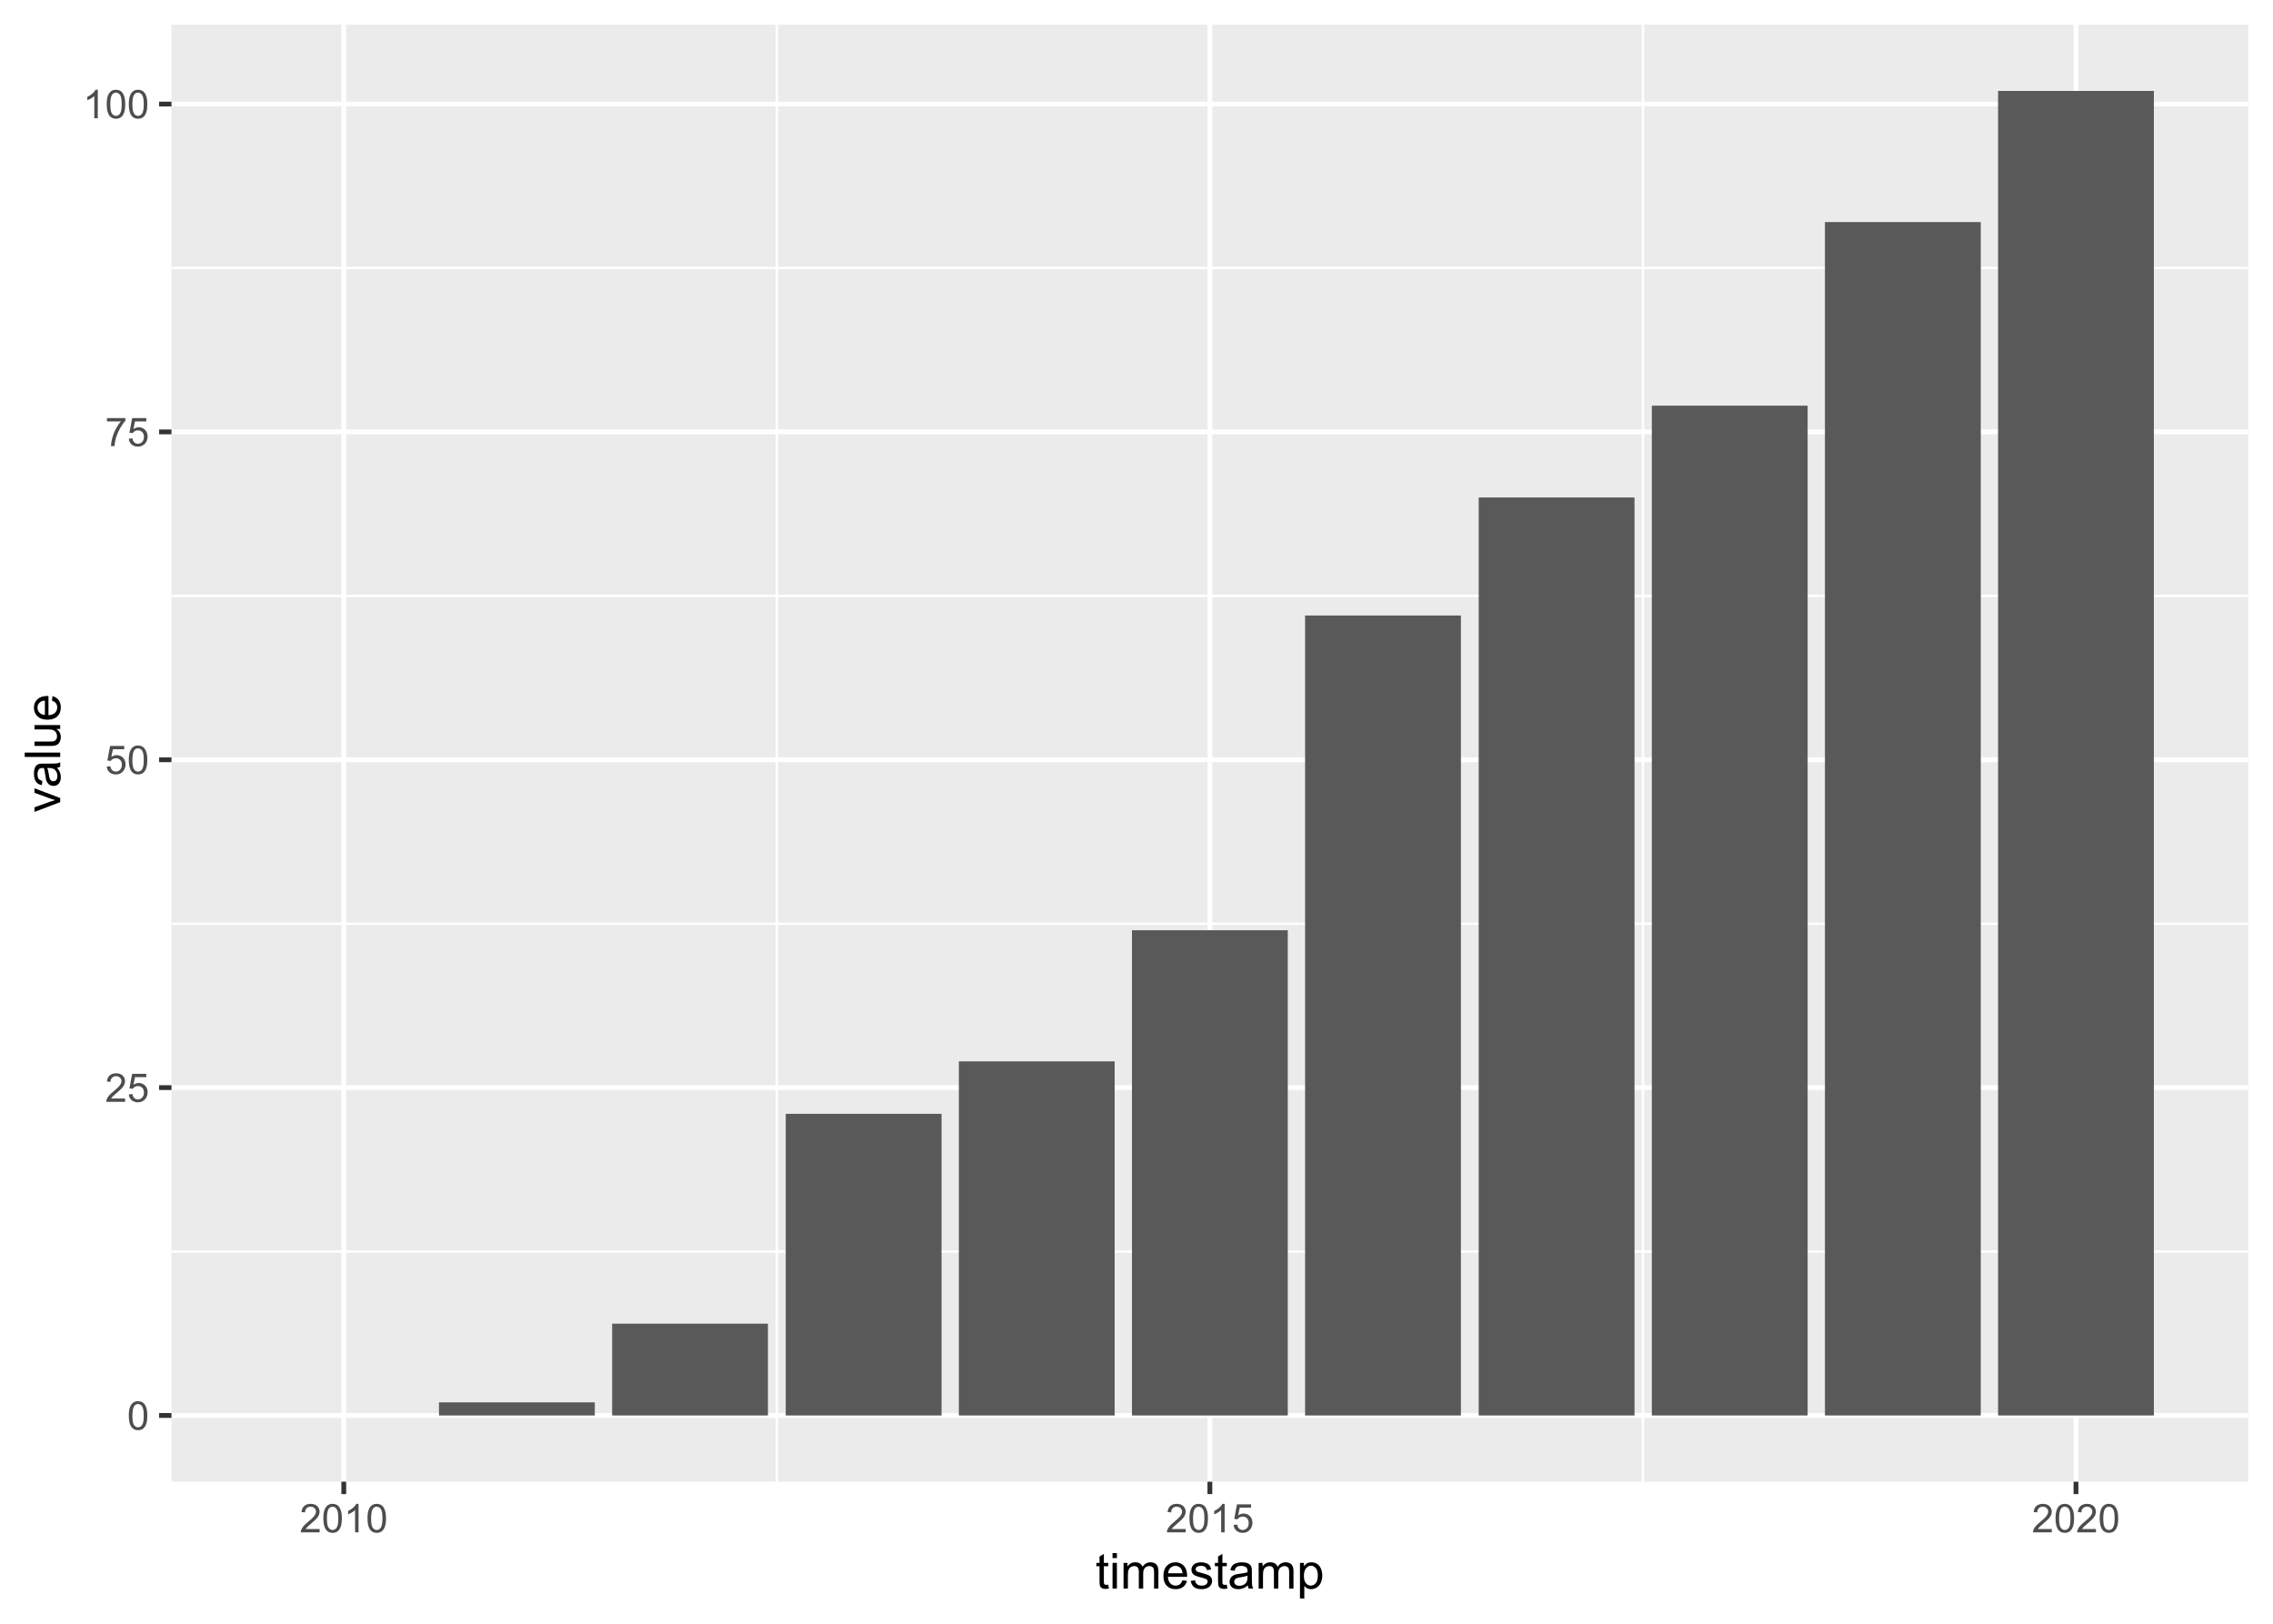
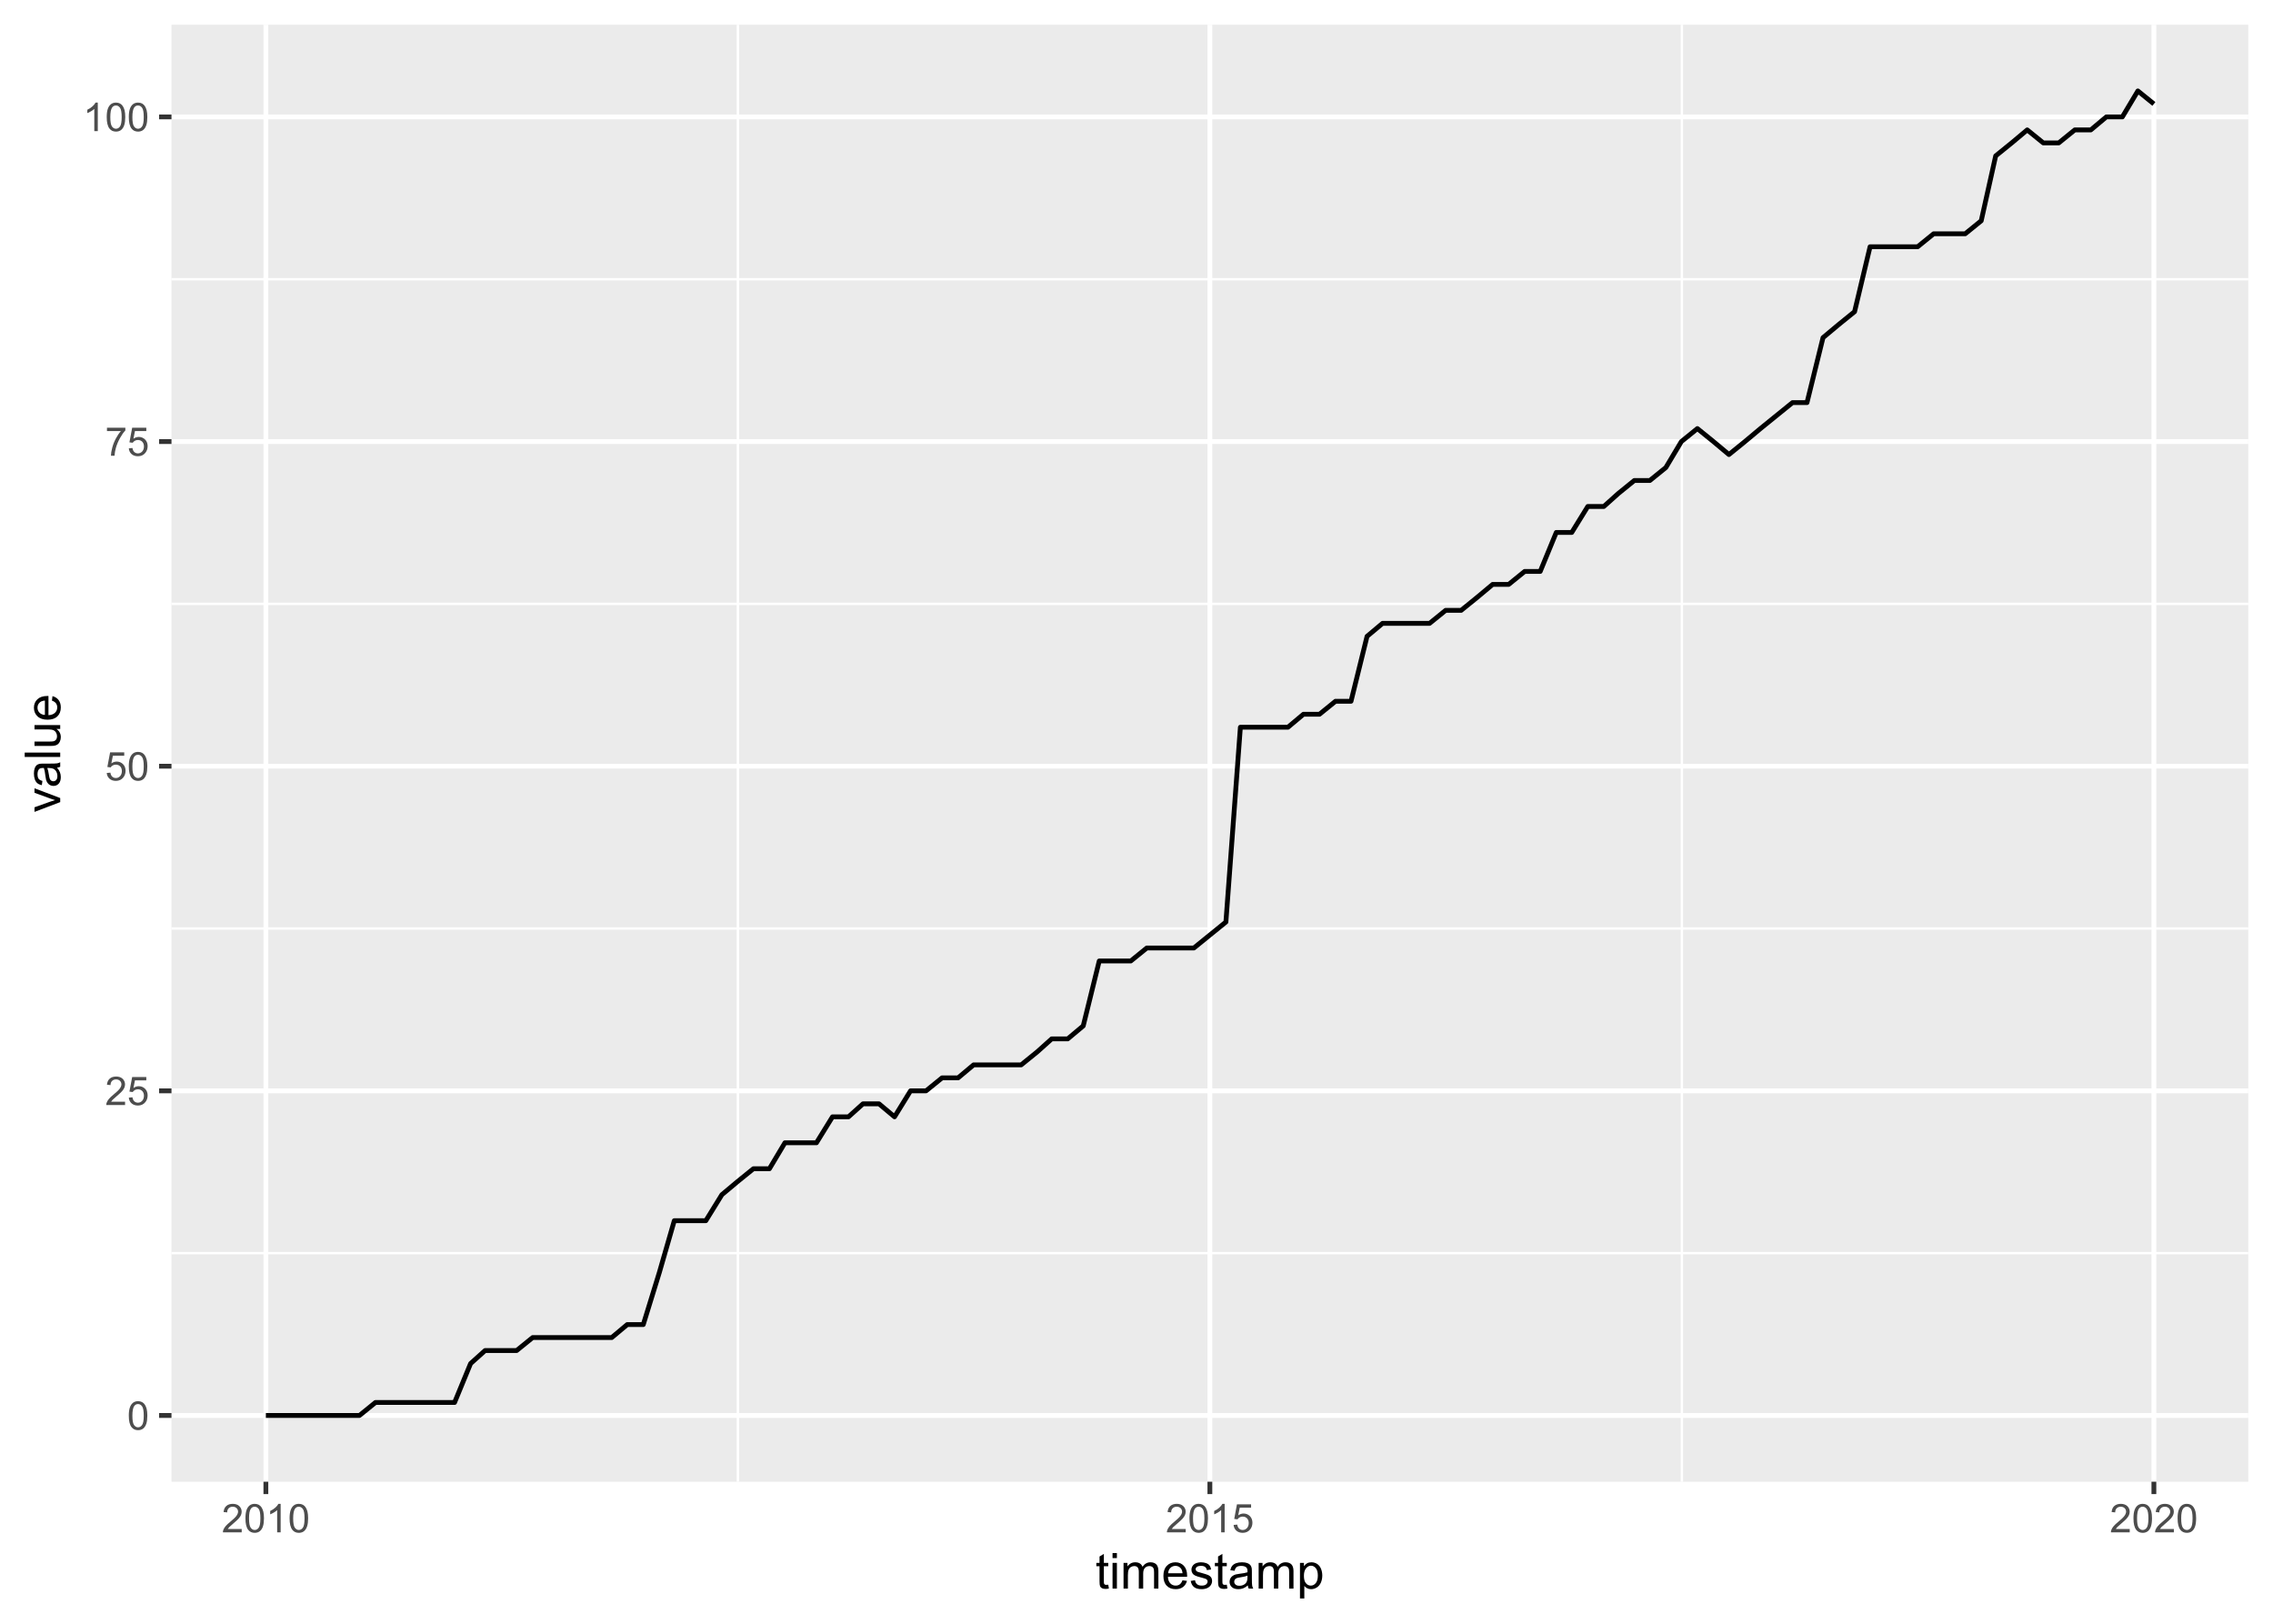
<svg xmlns="http://www.w3.org/2000/svg" xmlns:xlink="http://www.w3.org/1999/xlink" width="504pt" height="360pt" viewBox="0 0 504 360" version="1.1">
  <defs>
    <g>
      <symbol overflow="visible" id="glyph0-0">
        <path style="stroke:none;" d="M 1.102 0 L 1.102 -5.5 L 5.5 -5.5 L 5.5 0 Z M 1.238 -0.137 L 5.363 -0.137 L 5.363 -5.363 L 1.238 -5.363 Z M 1.238 -0.137 " />
      </symbol>
      <symbol overflow="visible" id="glyph0-1">
        <path style="stroke:none;" d="M 0.367 -3.105 C 0.363 -3.848 0.438 -4.445 0.594 -4.902 C 0.742 -5.355 0.973 -5.707 1.277 -5.953 C 1.578 -6.199 1.957 -6.32 2.418 -6.324 C 2.754 -6.32 3.051 -6.254 3.309 -6.121 C 3.562 -5.984 3.773 -5.789 3.938 -5.531 C 4.102 -5.273 4.23 -4.961 4.328 -4.594 C 4.422 -4.227 4.469 -3.73 4.473 -3.105 C 4.469 -2.367 4.395 -1.77 4.242 -1.316 C 4.09 -0.859 3.863 -0.508 3.562 -0.262 C 3.258 -0.016 2.875 0.105 2.418 0.109 C 1.809 0.105 1.332 -0.109 0.988 -0.547 C 0.57 -1.066 0.363 -1.922 0.367 -3.105 Z M 1.16 -3.105 C 1.16 -2.07 1.281 -1.379 1.523 -1.039 C 1.766 -0.695 2.062 -0.527 2.418 -0.527 C 2.773 -0.527 3.074 -0.699 3.316 -1.043 C 3.559 -1.387 3.68 -2.074 3.68 -3.105 C 3.68 -4.145 3.559 -4.832 3.316 -5.172 C 3.074 -5.512 2.77 -5.684 2.41 -5.684 C 2.051 -5.684 1.77 -5.531 1.559 -5.234 C 1.293 -4.844 1.16 -4.137 1.16 -3.105 Z M 1.16 -3.105 " />
      </symbol>
      <symbol overflow="visible" id="glyph0-2">
        <path style="stroke:none;" d="M 4.43 -0.742 L 4.43 0 L 0.266 0 C 0.258 -0.188 0.289 -0.367 0.355 -0.539 C 0.461 -0.82 0.629 -1.098 0.863 -1.375 C 1.094 -1.648 1.434 -1.965 1.879 -2.328 C 2.562 -2.887 3.023 -3.332 3.266 -3.664 C 3.5 -3.988 3.621 -4.301 3.625 -4.594 C 3.621 -4.898 3.512 -5.156 3.297 -5.367 C 3.074 -5.578 2.789 -5.684 2.441 -5.684 C 2.066 -5.684 1.77 -5.57 1.547 -5.348 C 1.32 -5.125 1.207 -4.816 1.207 -4.422 L 0.414 -4.504 C 0.465 -5.094 0.668 -5.543 1.027 -5.855 C 1.379 -6.164 1.855 -6.32 2.457 -6.324 C 3.059 -6.32 3.539 -6.152 3.891 -5.82 C 4.242 -5.484 4.418 -5.07 4.422 -4.578 C 4.418 -4.32 4.367 -4.074 4.266 -3.832 C 4.164 -3.59 3.992 -3.332 3.754 -3.062 C 3.512 -2.793 3.113 -2.426 2.562 -1.957 C 2.094 -1.566 1.797 -1.301 1.664 -1.16 C 1.531 -1.02 1.422 -0.879 1.34 -0.742 Z M 4.43 -0.742 " />
      </symbol>
      <symbol overflow="visible" id="glyph0-3">
        <path style="stroke:none;" d="M 0.367 -1.648 L 1.176 -1.719 C 1.234 -1.32 1.375 -1.023 1.594 -0.824 C 1.812 -0.625 2.078 -0.527 2.391 -0.527 C 2.762 -0.527 3.074 -0.668 3.336 -0.949 C 3.59 -1.23 3.719 -1.602 3.723 -2.066 C 3.719 -2.504 3.594 -2.852 3.348 -3.109 C 3.098 -3.363 2.773 -3.492 2.375 -3.492 C 2.125 -3.492 1.902 -3.434 1.703 -3.32 C 1.5 -3.207 1.344 -3.062 1.23 -2.883 L 0.504 -2.977 L 1.113 -6.215 L 4.246 -6.215 L 4.246 -5.473 L 1.73 -5.473 L 1.391 -3.781 C 1.766 -4.039 2.164 -4.172 2.582 -4.176 C 3.129 -4.172 3.594 -3.98 3.973 -3.605 C 4.352 -3.223 4.539 -2.734 4.543 -2.137 C 4.539 -1.562 4.375 -1.07 4.043 -0.656 C 3.637 -0.148 3.086 0.105 2.391 0.109 C 1.816 0.105 1.348 -0.051 0.984 -0.371 C 0.621 -0.691 0.414 -1.117 0.367 -1.648 Z M 0.367 -1.648 " />
      </symbol>
      <symbol overflow="visible" id="glyph0-4">
        <path style="stroke:none;" d="M 0.418 -5.473 L 0.418 -6.219 L 4.496 -6.219 L 4.496 -5.617 C 4.09 -5.188 3.691 -4.621 3.301 -3.914 C 2.902 -3.203 2.602 -2.473 2.391 -1.73 C 2.234 -1.199 2.133 -0.625 2.094 0 L 1.297 0 C 1.305 -0.492 1.402 -1.09 1.59 -1.793 C 1.773 -2.496 2.043 -3.172 2.391 -3.824 C 2.738 -4.477 3.109 -5.027 3.504 -5.473 Z M 0.418 -5.473 " />
      </symbol>
      <symbol overflow="visible" id="glyph0-5">
        <path style="stroke:none;" d="M 3.277 0 L 2.504 0 L 2.504 -4.93 C 2.316 -4.75 2.074 -4.574 1.773 -4.395 C 1.469 -4.215 1.195 -4.082 0.957 -3.996 L 0.957 -4.742 C 1.387 -4.941 1.766 -5.188 2.09 -5.48 C 2.414 -5.77 2.645 -6.051 2.781 -6.324 L 3.277 -6.324 Z M 3.277 0 " />
      </symbol>
      <symbol overflow="visible" id="glyph1-0">
        <path style="stroke:none;" d="M 1.375 0 L 1.375 -6.875 L 6.875 -6.875 L 6.875 0 Z M 1.547 -0.172 L 6.703 -0.172 L 6.703 -6.703 L 1.547 -6.703 Z M 1.547 -0.172 " />
      </symbol>
      <symbol overflow="visible" id="glyph1-1">
        <path style="stroke:none;" d="M 2.836 -0.863 L 2.977 -0.012 C 2.703 0.043 2.457 0.07 2.246 0.074 C 1.891 0.07 1.621 0.02 1.43 -0.09 C 1.234 -0.199 1.098 -0.348 1.02 -0.527 C 0.941 -0.707 0.902 -1.086 0.902 -1.672 L 0.902 -4.953 L 0.195 -4.953 L 0.195 -5.703 L 0.902 -5.703 L 0.902 -7.117 L 1.863 -7.695 L 1.863 -5.703 L 2.836 -5.703 L 2.836 -4.953 L 1.863 -4.953 L 1.863 -1.617 C 1.863 -1.34 1.879 -1.16 1.914 -1.086 C 1.945 -1.004 2 -0.941 2.078 -0.898 C 2.152 -0.848 2.262 -0.824 2.41 -0.828 C 2.516 -0.824 2.66 -0.836 2.836 -0.863 Z M 2.836 -0.863 " />
      </symbol>
      <symbol overflow="visible" id="glyph1-2">
        <path style="stroke:none;" d="M 0.73 -6.762 L 0.73 -7.875 L 1.695 -7.875 L 1.695 -6.762 Z M 0.73 0 L 0.73 -5.703 L 1.695 -5.703 L 1.695 0 Z M 0.73 0 " />
      </symbol>
      <symbol overflow="visible" id="glyph1-3">
        <path style="stroke:none;" d="M 0.727 0 L 0.727 -5.703 L 1.59 -5.703 L 1.59 -4.902 C 1.766 -5.18 2.004 -5.406 2.305 -5.578 C 2.598 -5.746 2.938 -5.828 3.32 -5.832 C 3.738 -5.828 4.086 -5.742 4.359 -5.566 C 4.629 -5.391 4.816 -5.145 4.93 -4.836 C 5.379 -5.496 5.969 -5.828 6.691 -5.832 C 7.254 -5.828 7.688 -5.672 7.996 -5.363 C 8.297 -5.047 8.449 -4.566 8.453 -3.914 L 8.453 0 L 7.492 0 L 7.492 -3.594 C 7.488 -3.977 7.457 -4.254 7.398 -4.426 C 7.332 -4.594 7.219 -4.734 7.059 -4.84 C 6.891 -4.941 6.695 -4.992 6.477 -4.996 C 6.07 -4.992 5.738 -4.859 5.477 -4.594 C 5.211 -4.328 5.078 -3.898 5.082 -3.312 L 5.082 0 L 4.113 0 L 4.113 -3.707 C 4.113 -4.133 4.031 -4.453 3.875 -4.672 C 3.715 -4.883 3.461 -4.992 3.105 -4.996 C 2.832 -4.992 2.578 -4.922 2.348 -4.781 C 2.117 -4.637 1.949 -4.426 1.848 -4.152 C 1.738 -3.875 1.688 -3.477 1.691 -2.961 L 1.691 0 Z M 0.727 0 " />
      </symbol>
      <symbol overflow="visible" id="glyph1-4">
        <path style="stroke:none;" d="M 4.629 -1.836 L 5.629 -1.715 C 5.469 -1.125 5.176 -0.672 4.75 -0.352 C 4.324 -0.031 3.781 0.129 3.121 0.129 C 2.281 0.129 1.617 -0.125 1.133 -0.641 C 0.641 -1.152 0.398 -1.875 0.402 -2.805 C 0.398 -3.762 0.645 -4.504 1.145 -5.035 C 1.637 -5.562 2.277 -5.828 3.066 -5.832 C 3.824 -5.828 4.449 -5.57 4.934 -5.051 C 5.418 -4.531 5.66 -3.801 5.66 -2.863 C 5.66 -2.805 5.656 -2.719 5.656 -2.605 L 1.402 -2.605 C 1.434 -1.977 1.613 -1.496 1.934 -1.164 C 2.25 -0.828 2.645 -0.66 3.125 -0.664 C 3.477 -0.66 3.781 -0.754 4.031 -0.945 C 4.281 -1.129 4.48 -1.426 4.629 -1.836 Z M 1.457 -3.398 L 4.641 -3.398 C 4.598 -3.879 4.473 -4.238 4.273 -4.48 C 3.961 -4.852 3.562 -5.039 3.078 -5.039 C 2.629 -5.039 2.258 -4.891 1.957 -4.594 C 1.652 -4.297 1.484 -3.898 1.457 -3.398 Z M 1.457 -3.398 " />
      </symbol>
      <symbol overflow="visible" id="glyph1-5">
        <path style="stroke:none;" d="M 0.34 -1.703 L 1.293 -1.852 C 1.344 -1.469 1.492 -1.172 1.742 -0.969 C 1.984 -0.762 2.328 -0.66 2.773 -0.664 C 3.211 -0.66 3.539 -0.75 3.758 -0.934 C 3.969 -1.113 4.078 -1.328 4.082 -1.574 C 4.078 -1.789 3.984 -1.961 3.797 -2.09 C 3.664 -2.172 3.332 -2.281 2.809 -2.418 C 2.098 -2.594 1.605 -2.75 1.332 -2.883 C 1.055 -3.012 0.848 -3.191 0.711 -3.422 C 0.566 -3.652 0.496 -3.906 0.5 -4.188 C 0.496 -4.441 0.555 -4.676 0.672 -4.895 C 0.785 -5.105 0.945 -5.289 1.148 -5.438 C 1.297 -5.547 1.5 -5.637 1.762 -5.715 C 2.02 -5.789 2.301 -5.828 2.602 -5.832 C 3.047 -5.828 3.438 -5.766 3.777 -5.637 C 4.113 -5.508 4.363 -5.332 4.527 -5.113 C 4.688 -4.891 4.797 -4.598 4.859 -4.234 L 3.914 -4.102 C 3.871 -4.395 3.746 -4.621 3.543 -4.789 C 3.336 -4.953 3.043 -5.039 2.668 -5.039 C 2.223 -5.039 1.906 -4.965 1.719 -4.816 C 1.523 -4.668 1.43 -4.496 1.434 -4.301 C 1.43 -4.176 1.469 -4.062 1.551 -3.965 C 1.629 -3.859 1.754 -3.773 1.922 -3.707 C 2.016 -3.668 2.301 -3.586 2.777 -3.461 C 3.461 -3.273 3.938 -3.121 4.207 -3.008 C 4.477 -2.891 4.688 -2.723 4.844 -2.504 C 4.996 -2.277 5.074 -2.004 5.074 -1.676 C 5.074 -1.352 4.98 -1.047 4.793 -0.766 C 4.605 -0.48 4.332 -0.262 3.98 -0.105 C 3.621 0.051 3.223 0.129 2.777 0.129 C 2.035 0.129 1.469 -0.023 1.082 -0.332 C 0.691 -0.641 0.445 -1.098 0.34 -1.703 Z M 0.34 -1.703 " />
      </symbol>
      <symbol overflow="visible" id="glyph1-6">
        <path style="stroke:none;" d="M 4.445 -0.703 C 4.086 -0.398 3.742 -0.184 3.414 -0.059 C 3.082 0.066 2.727 0.129 2.348 0.129 C 1.719 0.129 1.238 -0.023 0.902 -0.328 C 0.566 -0.633 0.398 -1.023 0.398 -1.504 C 0.398 -1.781 0.461 -2.035 0.586 -2.27 C 0.711 -2.496 0.875 -2.684 1.086 -2.824 C 1.289 -2.965 1.523 -3.07 1.781 -3.141 C 1.969 -3.191 2.254 -3.238 2.641 -3.289 C 3.418 -3.375 3.992 -3.488 4.367 -3.621 C 4.367 -3.754 4.371 -3.836 4.371 -3.871 C 4.371 -4.266 4.277 -4.543 4.098 -4.703 C 3.848 -4.918 3.48 -5.027 2.996 -5.031 C 2.539 -5.027 2.203 -4.949 1.988 -4.793 C 1.77 -4.633 1.609 -4.352 1.508 -3.949 L 0.562 -4.078 C 0.648 -4.48 0.789 -4.805 0.988 -5.055 C 1.184 -5.301 1.469 -5.492 1.844 -5.629 C 2.215 -5.762 2.645 -5.828 3.137 -5.832 C 3.621 -5.828 4.02 -5.773 4.324 -5.66 C 4.629 -5.543 4.852 -5.398 4.996 -5.227 C 5.137 -5.055 5.238 -4.836 5.297 -4.57 C 5.328 -4.406 5.344 -4.109 5.344 -3.68 L 5.344 -2.391 C 5.344 -1.492 5.363 -0.922 5.406 -0.684 C 5.445 -0.445 5.527 -0.219 5.648 0 L 4.641 0 C 4.539 -0.199 4.473 -0.434 4.445 -0.703 Z M 4.367 -2.863 C 4.012 -2.719 3.488 -2.598 2.789 -2.496 C 2.391 -2.438 2.105 -2.371 1.941 -2.301 C 1.773 -2.227 1.648 -2.121 1.562 -1.988 C 1.473 -1.848 1.43 -1.695 1.43 -1.531 C 1.43 -1.27 1.527 -1.055 1.723 -0.887 C 1.918 -0.711 2.203 -0.625 2.578 -0.629 C 2.949 -0.625 3.277 -0.707 3.57 -0.871 C 3.859 -1.031 4.074 -1.254 4.211 -1.543 C 4.312 -1.754 4.363 -2.078 4.367 -2.508 Z M 4.367 -2.863 " />
      </symbol>
      <symbol overflow="visible" id="glyph1-7">
        <path style="stroke:none;" d="M 0.727 2.188 L 0.727 -5.703 L 1.605 -5.703 L 1.605 -4.961 C 1.812 -5.25 2.047 -5.469 2.309 -5.613 C 2.57 -5.758 2.887 -5.828 3.262 -5.832 C 3.746 -5.828 4.176 -5.703 4.551 -5.457 C 4.922 -5.203 5.203 -4.852 5.391 -4.395 C 5.578 -3.938 5.672 -3.438 5.676 -2.895 C 5.672 -2.309 5.566 -1.781 5.359 -1.316 C 5.148 -0.848 4.844 -0.488 4.449 -0.242 C 4.047 0.008 3.629 0.129 3.191 0.129 C 2.867 0.129 2.578 0.062 2.32 -0.074 C 2.062 -0.211 1.852 -0.383 1.691 -0.59 L 1.691 2.188 Z M 1.602 -2.82 C 1.598 -2.082 1.746 -1.539 2.047 -1.191 C 2.34 -0.836 2.699 -0.66 3.125 -0.664 C 3.551 -0.66 3.918 -0.844 4.227 -1.211 C 4.531 -1.574 4.688 -2.137 4.688 -2.898 C 4.688 -3.625 4.535 -4.168 4.238 -4.531 C 3.938 -4.891 3.582 -5.074 3.168 -5.074 C 2.754 -5.074 2.391 -4.879 2.074 -4.496 C 1.758 -4.109 1.598 -3.551 1.602 -2.82 Z M 1.602 -2.82 " />
      </symbol>
      <symbol overflow="visible" id="glyph2-0">
        <path style="stroke:none;" d="M 0 -1.375 L -6.875 -1.375 L -6.875 -6.875 L 0 -6.875 Z M -0.172 -1.547 L -0.172 -6.703 L -6.703 -6.703 L -6.703 -1.547 Z M -0.172 -1.547 " />
      </symbol>
      <symbol overflow="visible" id="glyph2-1">
        <path style="stroke:none;" d="M 0 -2.309 L -5.703 -0.141 L -5.703 -1.16 L -2.289 -2.383 C -1.918 -2.512 -1.535 -2.633 -1.137 -2.75 C -1.438 -2.832 -1.797 -2.953 -2.223 -3.109 L -5.703 -4.379 L -5.703 -5.371 L 0 -3.211 Z M 0 -2.309 " />
      </symbol>
      <symbol overflow="visible" id="glyph2-2">
        <path style="stroke:none;" d="M -0.703 -4.445 C -0.398 -4.086 -0.184 -3.742 -0.059 -3.414 C 0.066 -3.082 0.129 -2.727 0.129 -2.348 C 0.129 -1.719 -0.023 -1.238 -0.328 -0.902 C -0.633 -0.566 -1.023 -0.398 -1.504 -0.398 C -1.781 -0.398 -2.035 -0.461 -2.27 -0.586 C -2.496 -0.711 -2.684 -0.875 -2.824 -1.086 C -2.965 -1.289 -3.07 -1.523 -3.141 -1.785 C -3.191 -1.969 -3.238 -2.254 -3.289 -2.641 C -3.375 -3.418 -3.488 -3.992 -3.621 -4.367 C -3.754 -4.367 -3.836 -4.371 -3.871 -4.371 C -4.266 -4.371 -4.543 -4.277 -4.703 -4.098 C -4.918 -3.848 -5.027 -3.48 -5.031 -2.996 C -5.027 -2.539 -4.949 -2.203 -4.793 -1.988 C -4.633 -1.77 -4.352 -1.609 -3.949 -1.508 L -4.078 -0.562 C -4.48 -0.648 -4.805 -0.789 -5.055 -0.988 C -5.301 -1.184 -5.492 -1.469 -5.629 -1.844 C -5.762 -2.215 -5.828 -2.645 -5.832 -3.137 C -5.828 -3.621 -5.773 -4.02 -5.66 -4.324 C -5.543 -4.629 -5.398 -4.852 -5.227 -4.996 C -5.055 -5.137 -4.836 -5.238 -4.57 -5.297 C -4.406 -5.328 -4.109 -5.344 -3.68 -5.344 L -2.391 -5.344 C -1.492 -5.344 -0.922 -5.363 -0.684 -5.406 C -0.445 -5.445 -0.219 -5.527 0 -5.648 L 0 -4.641 C -0.199 -4.539 -0.434 -4.473 -0.703 -4.445 Z M -2.863 -4.367 C -2.719 -4.012 -2.598 -3.488 -2.496 -2.789 C -2.438 -2.391 -2.371 -2.109 -2.301 -1.945 C -2.227 -1.781 -2.121 -1.652 -1.988 -1.562 C -1.848 -1.473 -1.695 -1.43 -1.531 -1.43 C -1.27 -1.43 -1.055 -1.527 -0.887 -1.723 C -0.711 -1.918 -0.625 -2.203 -0.629 -2.578 C -0.625 -2.949 -0.707 -3.277 -0.871 -3.57 C -1.031 -3.859 -1.254 -4.074 -1.543 -4.211 C -1.754 -4.312 -2.078 -4.363 -2.508 -4.367 Z M -2.863 -4.367 " />
      </symbol>
      <symbol overflow="visible" id="glyph2-3">
        <path style="stroke:none;" d="M 0 -0.703 L -7.875 -0.703 L -7.875 -1.672 L 0 -1.672 Z M 0 -0.703 " />
      </symbol>
      <symbol overflow="visible" id="glyph2-4">
        <path style="stroke:none;" d="M 0 -4.465 L -0.836 -4.465 C -0.191 -4.02 0.129 -3.414 0.129 -2.652 C 0.129 -2.312 0.066 -2 -0.062 -1.711 C -0.191 -1.418 -0.355 -1.199 -0.551 -1.059 C -0.746 -0.914 -0.984 -0.816 -1.266 -0.762 C -1.453 -0.723 -1.754 -0.703 -2.172 -0.703 L -5.703 -0.703 L -5.703 -1.672 L -2.539 -1.672 C -2.031 -1.668 -1.691 -1.688 -1.52 -1.73 C -1.262 -1.785 -1.062 -1.914 -0.918 -2.113 C -0.773 -2.309 -0.703 -2.555 -0.703 -2.848 C -0.703 -3.137 -0.777 -3.406 -0.926 -3.66 C -1.074 -3.914 -1.273 -4.094 -1.531 -4.199 C -1.785 -4.305 -2.16 -4.359 -2.648 -4.359 L -5.703 -4.359 L -5.703 -5.328 L 0 -5.328 Z M 0 -4.465 " />
      </symbol>
      <symbol overflow="visible" id="glyph2-5">
        <path style="stroke:none;" d="M -1.836 -4.629 L -1.715 -5.629 C -1.125 -5.469 -0.672 -5.176 -0.352 -4.75 C -0.031 -4.324 0.129 -3.781 0.129 -3.121 C 0.129 -2.281 -0.125 -1.617 -0.641 -1.133 C -1.152 -0.641 -1.875 -0.398 -2.805 -0.402 C -3.762 -0.398 -4.504 -0.645 -5.035 -1.145 C -5.562 -1.637 -5.828 -2.277 -5.832 -3.066 C -5.828 -3.824 -5.57 -4.449 -5.051 -4.934 C -4.531 -5.418 -3.801 -5.66 -2.863 -5.66 C -2.805 -5.66 -2.719 -5.656 -2.605 -5.656 L -2.605 -1.402 C -1.977 -1.434 -1.496 -1.613 -1.164 -1.934 C -0.828 -2.25 -0.66 -2.645 -0.664 -3.125 C -0.66 -3.477 -0.754 -3.781 -0.941 -4.031 C -1.125 -4.281 -1.422 -4.48 -1.836 -4.629 Z M -3.398 -1.457 L -3.398 -4.641 C -3.879 -4.598 -4.238 -4.473 -4.48 -4.273 C -4.852 -3.961 -5.039 -3.562 -5.039 -3.078 C -5.039 -2.629 -4.891 -2.258 -4.594 -1.957 C -4.297 -1.652 -3.898 -1.484 -3.398 -1.457 Z M -3.398 -1.457 " />
      </symbol>
    </g>
    <clipPath id="clip1">
      <path d="M 38.023 5.48 L 498.523 5.48 L 498.523 328.512 L 38.023 328.512 Z M 38.023 5.48 " />
    </clipPath>
    <clipPath id="clip2">
-       <path d="M 38.023 277 L 498.523 277 L 498.523 278 L 38.023 278 Z M 38.023 277 " />
+       <path d="M 38.023 277 L 498.523 277 L 498.523 279 L 38.023 279 Z M 38.023 277 " />
    </clipPath>
    <clipPath id="clip3">
-       <path d="M 38.023 204 L 498.523 204 L 498.523 206 L 38.023 206 Z M 38.023 204 " />
+       <path d="M 38.023 205 L 498.523 205 L 498.523 207 L 38.023 207 Z M 38.023 205 " />
    </clipPath>
    <clipPath id="clip4">
-       <path d="M 38.023 131 L 498.523 131 L 498.523 133 L 38.023 133 Z M 38.023 131 " />
+       <path d="M 38.023 133 L 498.523 133 L 498.523 135 L 38.023 135 Z M 38.023 133 " />
    </clipPath>
    <clipPath id="clip5">
-       <path d="M 38.023 59 L 498.523 59 L 498.523 60 L 38.023 60 Z M 38.023 59 " />
+       <path d="M 38.023 61 L 498.523 61 L 498.523 63 L 38.023 63 Z M 38.023 61 " />
    </clipPath>
    <clipPath id="clip6">
-       <path d="M 171 5.48 L 173 5.48 L 173 328.512 L 171 328.512 Z M 171 5.48 " />
+       <path d="M 163 5.48 L 164 5.48 L 164 328.512 L 163 328.512 Z M 163 5.48 " />
    </clipPath>
    <clipPath id="clip7">
-       <path d="M 364 5.48 L 365 5.48 L 365 328.512 L 364 328.512 Z M 364 5.48 " />
+       <path d="M 372 5.48 L 374 5.48 L 374 328.512 L 372 328.512 Z M 372 5.48 " />
    </clipPath>
    <clipPath id="clip8">
      <path d="M 38.023 313 L 498.523 313 L 498.523 315 L 38.023 315 Z M 38.023 313 " />
    </clipPath>
    <clipPath id="clip9">
-       <path d="M 38.023 240 L 498.523 240 L 498.523 242 L 38.023 242 Z M 38.023 240 " />
+       <path d="M 38.023 241 L 498.523 241 L 498.523 243 L 38.023 243 Z M 38.023 241 " />
    </clipPath>
    <clipPath id="clip10">
-       <path d="M 38.023 167 L 498.523 167 L 498.523 169 L 38.023 169 Z M 38.023 167 " />
+       <path d="M 38.023 169 L 498.523 169 L 498.523 171 L 38.023 171 Z M 38.023 169 " />
    </clipPath>
    <clipPath id="clip11">
-       <path d="M 38.023 95 L 498.523 95 L 498.523 97 L 38.023 97 Z M 38.023 95 " />
+       <path d="M 38.023 97 L 498.523 97 L 498.523 99 L 38.023 99 Z M 38.023 97 " />
    </clipPath>
    <clipPath id="clip12">
-       <path d="M 38.023 22 L 498.523 22 L 498.523 24 L 38.023 24 Z M 38.023 22 " />
+       <path d="M 38.023 25 L 498.523 25 L 498.523 27 L 38.023 27 Z M 38.023 25 " />
    </clipPath>
    <clipPath id="clip13">
-       <path d="M 75 5.48 L 77 5.48 L 77 328.512 L 75 328.512 Z M 75 5.48 " />
+       <path d="M 58 5.48 L 60 5.48 L 60 328.512 L 58 328.512 Z M 58 5.48 " />
    </clipPath>
    <clipPath id="clip14">
      <path d="M 267 5.48 L 269 5.48 L 269 328.512 L 267 328.512 Z M 267 5.48 " />
    </clipPath>
    <clipPath id="clip15">
-       <path d="M 459 5.48 L 461 5.48 L 461 328.512 L 459 328.512 Z M 459 5.48 " />
+       <path d="M 477 5.48 L 479 5.48 L 479 328.512 L 477 328.512 Z M 477 5.48 " />
    </clipPath>
  </defs>
  <g id="surface4">
    <rect x="0" y="0" width="504" height="360" style="fill:rgb(100%,100%,100%);fill-opacity:1;stroke:none;" />
    <rect x="0" y="0" width="504" height="360" style="fill:rgb(100%,100%,100%);fill-opacity:1;stroke:none;" />
    <path style="fill:none;stroke-width:1.067;stroke-linecap:round;stroke-linejoin:round;stroke:rgb(100%,100%,100%);stroke-opacity:1;stroke-miterlimit:10;" d="M 0 360 L 504 360 L 504 0 L 0 0 Z M 0 360 " />
    <g clip-path="url(#clip1)" clip-rule="nonzero">
      <path style=" stroke:none;fill-rule:nonzero;fill:rgb(92.157%,92.157%,92.157%);fill-opacity:1;" d="M 38.023 328.508 L 498.523 328.508 L 498.523 5.477 L 38.023 5.477 Z M 38.023 328.508 " />
    </g>
    <g clip-path="url(#clip2)" clip-rule="nonzero">
-       <path style="fill:none;stroke-width:0.533;stroke-linecap:butt;stroke-linejoin:round;stroke:rgb(100%,100%,100%);stroke-opacity:1;stroke-miterlimit:10;" d="M 38.023 277.48 L 498.52 277.48 " />
+       <path style="fill:none;stroke-width:0.533;stroke-linecap:butt;stroke-linejoin:round;stroke:rgb(100%,100%,100%);stroke-opacity:1;stroke-miterlimit:10;" d="M 38.023 277.836 L 498.52 277.836 " />
    </g>
    <g clip-path="url(#clip3)" clip-rule="nonzero">
-       <path style="fill:none;stroke-width:0.533;stroke-linecap:butt;stroke-linejoin:round;stroke:rgb(100%,100%,100%);stroke-opacity:1;stroke-miterlimit:10;" d="M 38.023 204.793 L 498.52 204.793 " />
+       <path style="fill:none;stroke-width:0.533;stroke-linecap:butt;stroke-linejoin:round;stroke:rgb(100%,100%,100%);stroke-opacity:1;stroke-miterlimit:10;" d="M 38.023 205.863 L 498.52 205.863 " />
    </g>
    <g clip-path="url(#clip4)" clip-rule="nonzero">
-       <path style="fill:none;stroke-width:0.533;stroke-linecap:butt;stroke-linejoin:round;stroke:rgb(100%,100%,100%);stroke-opacity:1;stroke-miterlimit:10;" d="M 38.023 132.105 L 498.52 132.105 " />
+       <path style="fill:none;stroke-width:0.533;stroke-linecap:butt;stroke-linejoin:round;stroke:rgb(100%,100%,100%);stroke-opacity:1;stroke-miterlimit:10;" d="M 38.023 133.887 L 498.52 133.887 " />
    </g>
    <g clip-path="url(#clip5)" clip-rule="nonzero">
-       <path style="fill:none;stroke-width:0.533;stroke-linecap:butt;stroke-linejoin:round;stroke:rgb(100%,100%,100%);stroke-opacity:1;stroke-miterlimit:10;" d="M 38.023 59.414 L 498.52 59.414 " />
+       <path style="fill:none;stroke-width:0.533;stroke-linecap:butt;stroke-linejoin:round;stroke:rgb(100%,100%,100%);stroke-opacity:1;stroke-miterlimit:10;" d="M 38.023 61.91 L 498.52 61.91 " />
    </g>
    <g clip-path="url(#clip6)" clip-rule="nonzero">
-       <path style="fill:none;stroke-width:0.533;stroke-linecap:butt;stroke-linejoin:round;stroke:rgb(100%,100%,100%);stroke-opacity:1;stroke-miterlimit:10;" d="M 172.25 328.508 L 172.25 5.48 " />
+       <path style="fill:none;stroke-width:0.533;stroke-linecap:butt;stroke-linejoin:round;stroke:rgb(100%,100%,100%);stroke-opacity:1;stroke-miterlimit:10;" d="M 163.613 328.508 L 163.613 5.48 " />
    </g>
    <g clip-path="url(#clip7)" clip-rule="nonzero">
-       <path style="fill:none;stroke-width:0.533;stroke-linecap:butt;stroke-linejoin:round;stroke:rgb(100%,100%,100%);stroke-opacity:1;stroke-miterlimit:10;" d="M 364.293 328.508 L 364.293 5.48 " />
+       <path style="fill:none;stroke-width:0.533;stroke-linecap:butt;stroke-linejoin:round;stroke:rgb(100%,100%,100%);stroke-opacity:1;stroke-miterlimit:10;" d="M 372.93 328.508 L 372.93 5.48 " />
    </g>
    <g clip-path="url(#clip8)" clip-rule="nonzero">
      <path style="fill:none;stroke-width:1.067;stroke-linecap:butt;stroke-linejoin:round;stroke:rgb(100%,100%,100%);stroke-opacity:1;stroke-miterlimit:10;" d="M 38.023 313.824 L 498.52 313.824 " />
    </g>
    <g clip-path="url(#clip9)" clip-rule="nonzero">
-       <path style="fill:none;stroke-width:1.067;stroke-linecap:butt;stroke-linejoin:round;stroke:rgb(100%,100%,100%);stroke-opacity:1;stroke-miterlimit:10;" d="M 38.023 241.137 L 498.52 241.137 " />
+       <path style="fill:none;stroke-width:1.067;stroke-linecap:butt;stroke-linejoin:round;stroke:rgb(100%,100%,100%);stroke-opacity:1;stroke-miterlimit:10;" d="M 38.023 241.852 L 498.52 241.852 " />
    </g>
    <g clip-path="url(#clip10)" clip-rule="nonzero">
-       <path style="fill:none;stroke-width:1.067;stroke-linecap:butt;stroke-linejoin:round;stroke:rgb(100%,100%,100%);stroke-opacity:1;stroke-miterlimit:10;" d="M 38.023 168.449 L 498.52 168.449 " />
+       <path style="fill:none;stroke-width:1.067;stroke-linecap:butt;stroke-linejoin:round;stroke:rgb(100%,100%,100%);stroke-opacity:1;stroke-miterlimit:10;" d="M 38.023 169.875 L 498.52 169.875 " />
    </g>
    <g clip-path="url(#clip11)" clip-rule="nonzero">
-       <path style="fill:none;stroke-width:1.067;stroke-linecap:butt;stroke-linejoin:round;stroke:rgb(100%,100%,100%);stroke-opacity:1;stroke-miterlimit:10;" d="M 38.023 95.758 L 498.52 95.758 " />
+       <path style="fill:none;stroke-width:1.067;stroke-linecap:butt;stroke-linejoin:round;stroke:rgb(100%,100%,100%);stroke-opacity:1;stroke-miterlimit:10;" d="M 38.023 97.898 L 498.52 97.898 " />
    </g>
    <g clip-path="url(#clip12)" clip-rule="nonzero">
-       <path style="fill:none;stroke-width:1.067;stroke-linecap:butt;stroke-linejoin:round;stroke:rgb(100%,100%,100%);stroke-opacity:1;stroke-miterlimit:10;" d="M 38.023 23.07 L 498.52 23.07 " />
+       <path style="fill:none;stroke-width:1.067;stroke-linecap:butt;stroke-linejoin:round;stroke:rgb(100%,100%,100%);stroke-opacity:1;stroke-miterlimit:10;" d="M 38.023 25.922 L 498.52 25.922 " />
    </g>
    <g clip-path="url(#clip13)" clip-rule="nonzero">
-       <path style="fill:none;stroke-width:1.067;stroke-linecap:butt;stroke-linejoin:round;stroke:rgb(100%,100%,100%);stroke-opacity:1;stroke-miterlimit:10;" d="M 76.227 328.508 L 76.227 5.48 " />
+       <path style="fill:none;stroke-width:1.067;stroke-linecap:butt;stroke-linejoin:round;stroke:rgb(100%,100%,100%);stroke-opacity:1;stroke-miterlimit:10;" d="M 58.953 328.508 L 58.953 5.48 " />
    </g>
    <g clip-path="url(#clip14)" clip-rule="nonzero">
      <path style="fill:none;stroke-width:1.067;stroke-linecap:butt;stroke-linejoin:round;stroke:rgb(100%,100%,100%);stroke-opacity:1;stroke-miterlimit:10;" d="M 268.27 328.508 L 268.27 5.48 " />
    </g>
    <g clip-path="url(#clip15)" clip-rule="nonzero">
-       <path style="fill:none;stroke-width:1.067;stroke-linecap:butt;stroke-linejoin:round;stroke:rgb(100%,100%,100%);stroke-opacity:1;stroke-miterlimit:10;" d="M 460.312 328.508 L 460.312 5.48 " />
-     </g>
-     <path style=" stroke:none;fill-rule:nonzero;fill:rgb(34.902%,34.902%,34.902%);fill-opacity:1;" d="M 97.34 313.824 L 131.887 313.824 L 131.887 310.918 L 97.34 310.918 Z M 97.34 313.824 " />
-     <path style=" stroke:none;fill-rule:nonzero;fill:rgb(34.902%,34.902%,34.902%);fill-opacity:1;" d="M 135.73 313.824 L 170.277 313.824 L 170.277 293.473 L 135.73 293.473 Z M 135.73 313.824 " />
-     <path style=" stroke:none;fill-rule:nonzero;fill:rgb(34.902%,34.902%,34.902%);fill-opacity:1;" d="M 174.223 313.824 L 208.77 313.824 L 208.77 246.949 L 174.223 246.949 Z M 174.223 313.824 " />
-     <path style=" stroke:none;fill-rule:nonzero;fill:rgb(34.902%,34.902%,34.902%);fill-opacity:1;" d="M 212.609 313.824 L 247.156 313.824 L 247.156 235.32 L 212.609 235.32 Z M 212.609 313.824 " />
-     <path style=" stroke:none;fill-rule:nonzero;fill:rgb(34.902%,34.902%,34.902%);fill-opacity:1;" d="M 250.996 313.824 L 285.543 313.824 L 285.543 206.246 L 250.996 206.246 Z M 250.996 313.824 " />
-     <path style=" stroke:none;fill-rule:nonzero;fill:rgb(34.902%,34.902%,34.902%);fill-opacity:1;" d="M 289.383 313.824 L 323.93 313.824 L 323.93 136.465 L 289.383 136.465 Z M 289.383 313.824 " />
-     <path style=" stroke:none;fill-rule:nonzero;fill:rgb(34.902%,34.902%,34.902%);fill-opacity:1;" d="M 327.879 313.824 L 362.426 313.824 L 362.426 110.297 L 327.879 110.297 Z M 327.879 313.824 " />
-     <path style=" stroke:none;fill-rule:nonzero;fill:rgb(34.902%,34.902%,34.902%);fill-opacity:1;" d="M 366.266 313.824 L 400.812 313.824 L 400.812 89.941 L 366.266 89.941 Z M 366.266 313.824 " />
-     <path style=" stroke:none;fill-rule:nonzero;fill:rgb(34.902%,34.902%,34.902%);fill-opacity:1;" d="M 404.652 313.824 L 439.199 313.824 L 439.199 49.238 L 404.652 49.238 Z M 404.652 313.824 " />
-     <path style=" stroke:none;fill-rule:nonzero;fill:rgb(34.902%,34.902%,34.902%);fill-opacity:1;" d="M 443.039 313.824 L 477.586 313.824 L 477.586 20.16 L 443.039 20.16 Z M 443.039 313.824 " />
+       <path style="fill:none;stroke-width:1.067;stroke-linecap:butt;stroke-linejoin:round;stroke:rgb(100%,100%,100%);stroke-opacity:1;stroke-miterlimit:10;" d="M 477.59 328.508 L 477.59 5.48 " />
+     </g>
+     <path style="fill:none;stroke-width:1.067;stroke-linecap:butt;stroke-linejoin:round;stroke:rgb(0%,0%,0%);stroke-opacity:1;stroke-miterlimit:10;" d="M 58.953 313.824 L 79.703 313.824 L 83.254 310.945 L 100.793 310.945 L 104.348 302.309 L 107.559 299.43 L 114.551 299.43 L 118.105 296.551 L 135.641 296.551 L 139.082 293.672 L 142.637 293.672 L 146.188 282.156 L 149.512 270.641 L 156.504 270.641 L 160.059 264.883 L 163.496 262.004 L 167.051 259.125 L 170.605 259.125 L 174.043 253.367 L 181.035 253.367 L 184.59 247.609 L 188.145 247.609 L 191.352 244.73 L 194.906 244.73 L 198.348 247.609 L 201.898 241.852 L 205.34 241.852 L 208.891 238.969 L 212.445 238.969 L 215.883 236.09 L 226.43 236.09 L 229.984 233.211 L 233.195 230.332 L 236.746 230.332 L 240.188 227.453 L 243.738 213.059 L 250.734 213.059 L 254.285 210.18 L 264.719 210.18 L 268.27 207.301 L 271.824 204.422 L 275.035 161.234 L 285.582 161.234 L 289.02 158.355 L 292.574 158.355 L 296.125 155.477 L 299.566 155.477 L 303.121 141.082 L 306.559 138.203 L 316.988 138.203 L 320.543 135.324 L 323.98 135.324 L 327.535 132.445 L 330.977 129.566 L 334.527 129.566 L 338.082 126.688 L 341.52 126.688 L 345.074 118.051 L 348.512 118.051 L 352.066 112.293 L 355.621 112.293 L 358.832 109.414 L 362.383 106.535 L 365.824 106.535 L 369.375 103.656 L 372.816 97.898 L 376.367 95.02 L 379.922 97.898 L 383.363 100.777 L 386.914 97.898 L 390.355 95.02 L 393.906 92.141 L 397.461 89.262 L 400.672 89.262 L 404.223 74.863 L 407.664 71.984 L 411.219 69.105 L 414.656 54.711 L 425.203 54.711 L 428.754 51.832 L 435.75 51.832 L 439.301 48.953 L 442.512 34.559 L 446.066 31.68 L 449.504 28.801 L 453.059 31.68 L 456.496 31.68 L 460.051 28.801 L 463.605 28.801 L 467.043 25.922 L 470.598 25.922 L 474.035 20.164 L 477.59 23.043 " />
    <g style="fill:rgb(30.196%,30.196%,30.196%);fill-opacity:1;">
      <use xlink:href="#glyph0-1" x="28.195" y="316.977" />
    </g>
    <g style="fill:rgb(30.196%,30.196%,30.196%);fill-opacity:1;">
-       <use xlink:href="#glyph0-2" x="23.301" y="244.285" />
-       <use xlink:href="#glyph0-3" x="28.195" y="244.285" />
-     </g>
-     <g style="fill:rgb(30.196%,30.196%,30.196%);fill-opacity:1;">
-       <use xlink:href="#glyph0-3" x="23.301" y="171.598" />
-       <use xlink:href="#glyph0-1" x="28.195" y="171.598" />
-     </g>
-     <g style="fill:rgb(30.196%,30.196%,30.196%);fill-opacity:1;">
-       <use xlink:href="#glyph0-4" x="23.301" y="98.91" />
-       <use xlink:href="#glyph0-3" x="28.195" y="98.91" />
-     </g>
-     <g style="fill:rgb(30.196%,30.196%,30.196%);fill-opacity:1;">
-       <use xlink:href="#glyph0-5" x="18.406" y="26.219" />
-       <use xlink:href="#glyph0-1" x="23.3" y="26.219" />
-       <use xlink:href="#glyph0-1" x="28.195" y="26.219" />
+       <use xlink:href="#glyph0-2" x="23.301" y="245" />
+       <use xlink:href="#glyph0-3" x="28.195" y="245" />
+     </g>
+     <g style="fill:rgb(30.196%,30.196%,30.196%);fill-opacity:1;">
+       <use xlink:href="#glyph0-3" x="23.301" y="173.023" />
+       <use xlink:href="#glyph0-1" x="28.195" y="173.023" />
+     </g>
+     <g style="fill:rgb(30.196%,30.196%,30.196%);fill-opacity:1;">
+       <use xlink:href="#glyph0-4" x="23.301" y="101.047" />
+       <use xlink:href="#glyph0-3" x="28.195" y="101.047" />
+     </g>
+     <g style="fill:rgb(30.196%,30.196%,30.196%);fill-opacity:1;">
+       <use xlink:href="#glyph0-5" x="18.406" y="29.07" />
+       <use xlink:href="#glyph0-1" x="23.3" y="29.07" />
+       <use xlink:href="#glyph0-1" x="28.195" y="29.07" />
    </g>
    <path style="fill:none;stroke-width:1.067;stroke-linecap:butt;stroke-linejoin:round;stroke:rgb(20%,20%,20%);stroke-opacity:1;stroke-miterlimit:10;" d="M 35.281 313.824 L 38.023 313.824 " />
-     <path style="fill:none;stroke-width:1.067;stroke-linecap:butt;stroke-linejoin:round;stroke:rgb(20%,20%,20%);stroke-opacity:1;stroke-miterlimit:10;" d="M 35.281 241.137 L 38.023 241.137 " />
-     <path style="fill:none;stroke-width:1.067;stroke-linecap:butt;stroke-linejoin:round;stroke:rgb(20%,20%,20%);stroke-opacity:1;stroke-miterlimit:10;" d="M 35.281 168.449 L 38.023 168.449 " />
-     <path style="fill:none;stroke-width:1.067;stroke-linecap:butt;stroke-linejoin:round;stroke:rgb(20%,20%,20%);stroke-opacity:1;stroke-miterlimit:10;" d="M 35.281 95.758 L 38.023 95.758 " />
-     <path style="fill:none;stroke-width:1.067;stroke-linecap:butt;stroke-linejoin:round;stroke:rgb(20%,20%,20%);stroke-opacity:1;stroke-miterlimit:10;" d="M 35.281 23.07 L 38.023 23.07 " />
-     <path style="fill:none;stroke-width:1.067;stroke-linecap:butt;stroke-linejoin:round;stroke:rgb(20%,20%,20%);stroke-opacity:1;stroke-miterlimit:10;" d="M 76.227 331.25 L 76.227 328.508 " />
+     <path style="fill:none;stroke-width:1.067;stroke-linecap:butt;stroke-linejoin:round;stroke:rgb(20%,20%,20%);stroke-opacity:1;stroke-miterlimit:10;" d="M 35.281 241.852 L 38.023 241.852 " />
+     <path style="fill:none;stroke-width:1.067;stroke-linecap:butt;stroke-linejoin:round;stroke:rgb(20%,20%,20%);stroke-opacity:1;stroke-miterlimit:10;" d="M 35.281 169.875 L 38.023 169.875 " />
+     <path style="fill:none;stroke-width:1.067;stroke-linecap:butt;stroke-linejoin:round;stroke:rgb(20%,20%,20%);stroke-opacity:1;stroke-miterlimit:10;" d="M 35.281 97.898 L 38.023 97.898 " />
+     <path style="fill:none;stroke-width:1.067;stroke-linecap:butt;stroke-linejoin:round;stroke:rgb(20%,20%,20%);stroke-opacity:1;stroke-miterlimit:10;" d="M 35.281 25.922 L 38.023 25.922 " />
+     <path style="fill:none;stroke-width:1.067;stroke-linecap:butt;stroke-linejoin:round;stroke:rgb(20%,20%,20%);stroke-opacity:1;stroke-miterlimit:10;" d="M 58.953 331.25 L 58.953 328.508 " />
    <path style="fill:none;stroke-width:1.067;stroke-linecap:butt;stroke-linejoin:round;stroke:rgb(20%,20%,20%);stroke-opacity:1;stroke-miterlimit:10;" d="M 268.27 331.25 L 268.27 328.508 " />
-     <path style="fill:none;stroke-width:1.067;stroke-linecap:butt;stroke-linejoin:round;stroke:rgb(20%,20%,20%);stroke-opacity:1;stroke-miterlimit:10;" d="M 460.312 331.25 L 460.312 328.508 " />
-     <g style="fill:rgb(30.196%,30.196%,30.196%);fill-opacity:1;">
-       <use xlink:href="#glyph0-2" x="66.438" y="339.738" />
-       <use xlink:href="#glyph0-1" x="71.332" y="339.738" />
-       <use xlink:href="#glyph0-5" x="76.226" y="339.738" />
-       <use xlink:href="#glyph0-1" x="81.12" y="339.738" />
+     <path style="fill:none;stroke-width:1.067;stroke-linecap:butt;stroke-linejoin:round;stroke:rgb(20%,20%,20%);stroke-opacity:1;stroke-miterlimit:10;" d="M 477.59 331.25 L 477.59 328.508 " />
+     <g style="fill:rgb(30.196%,30.196%,30.196%);fill-opacity:1;">
+       <use xlink:href="#glyph0-2" x="49.164" y="339.738" />
+       <use xlink:href="#glyph0-1" x="54.058" y="339.738" />
+       <use xlink:href="#glyph0-5" x="58.952" y="339.738" />
+       <use xlink:href="#glyph0-1" x="63.846" y="339.738" />
    </g>
    <g style="fill:rgb(30.196%,30.196%,30.196%);fill-opacity:1;">
      <use xlink:href="#glyph0-2" x="258.48" y="339.738" />
      <use xlink:href="#glyph0-1" x="263.375" y="339.738" />
      <use xlink:href="#glyph0-5" x="268.269" y="339.738" />
      <use xlink:href="#glyph0-3" x="273.163" y="339.738" />
    </g>
    <g style="fill:rgb(30.196%,30.196%,30.196%);fill-opacity:1;">
-       <use xlink:href="#glyph0-2" x="450.523" y="339.738" />
-       <use xlink:href="#glyph0-1" x="455.418" y="339.738" />
-       <use xlink:href="#glyph0-2" x="460.312" y="339.738" />
-       <use xlink:href="#glyph0-1" x="465.206" y="339.738" />
+       <use xlink:href="#glyph0-2" x="467.801" y="339.738" />
+       <use xlink:href="#glyph0-1" x="472.695" y="339.738" />
+       <use xlink:href="#glyph0-2" x="477.589" y="339.738" />
+       <use xlink:href="#glyph0-1" x="482.483" y="339.738" />
    </g>
    <g style="fill:rgb(0%,0%,0%);fill-opacity:1;">
      <use xlink:href="#glyph1-1" x="242.902" y="352.207" />
      <use xlink:href="#glyph1-2" x="245.958" y="352.207" />
      <use xlink:href="#glyph1-3" x="248.402" y="352.207" />
      <use xlink:href="#glyph1-4" x="257.565" y="352.207" />
      <use xlink:href="#glyph1-5" x="263.683" y="352.207" />
      <use xlink:href="#glyph1-1" x="269.183" y="352.207" />
      <use xlink:href="#glyph1-6" x="272.239" y="352.207" />
      <use xlink:href="#glyph1-3" x="278.357" y="352.207" />
      <use xlink:href="#glyph1-7" x="287.52" y="352.207" />
    </g>
    <g style="fill:rgb(0%,0%,0%);fill-opacity:1;">
      <use xlink:href="#glyph2-1" x="13.352" y="180.145" />
      <use xlink:href="#glyph2-2" x="13.352" y="174.645" />
      <use xlink:href="#glyph2-3" x="13.352" y="168.527" />
      <use xlink:href="#glyph2-4" x="13.352" y="166.083" />
      <use xlink:href="#glyph2-5" x="13.352" y="159.965" />
    </g>
  </g>
</svg>
